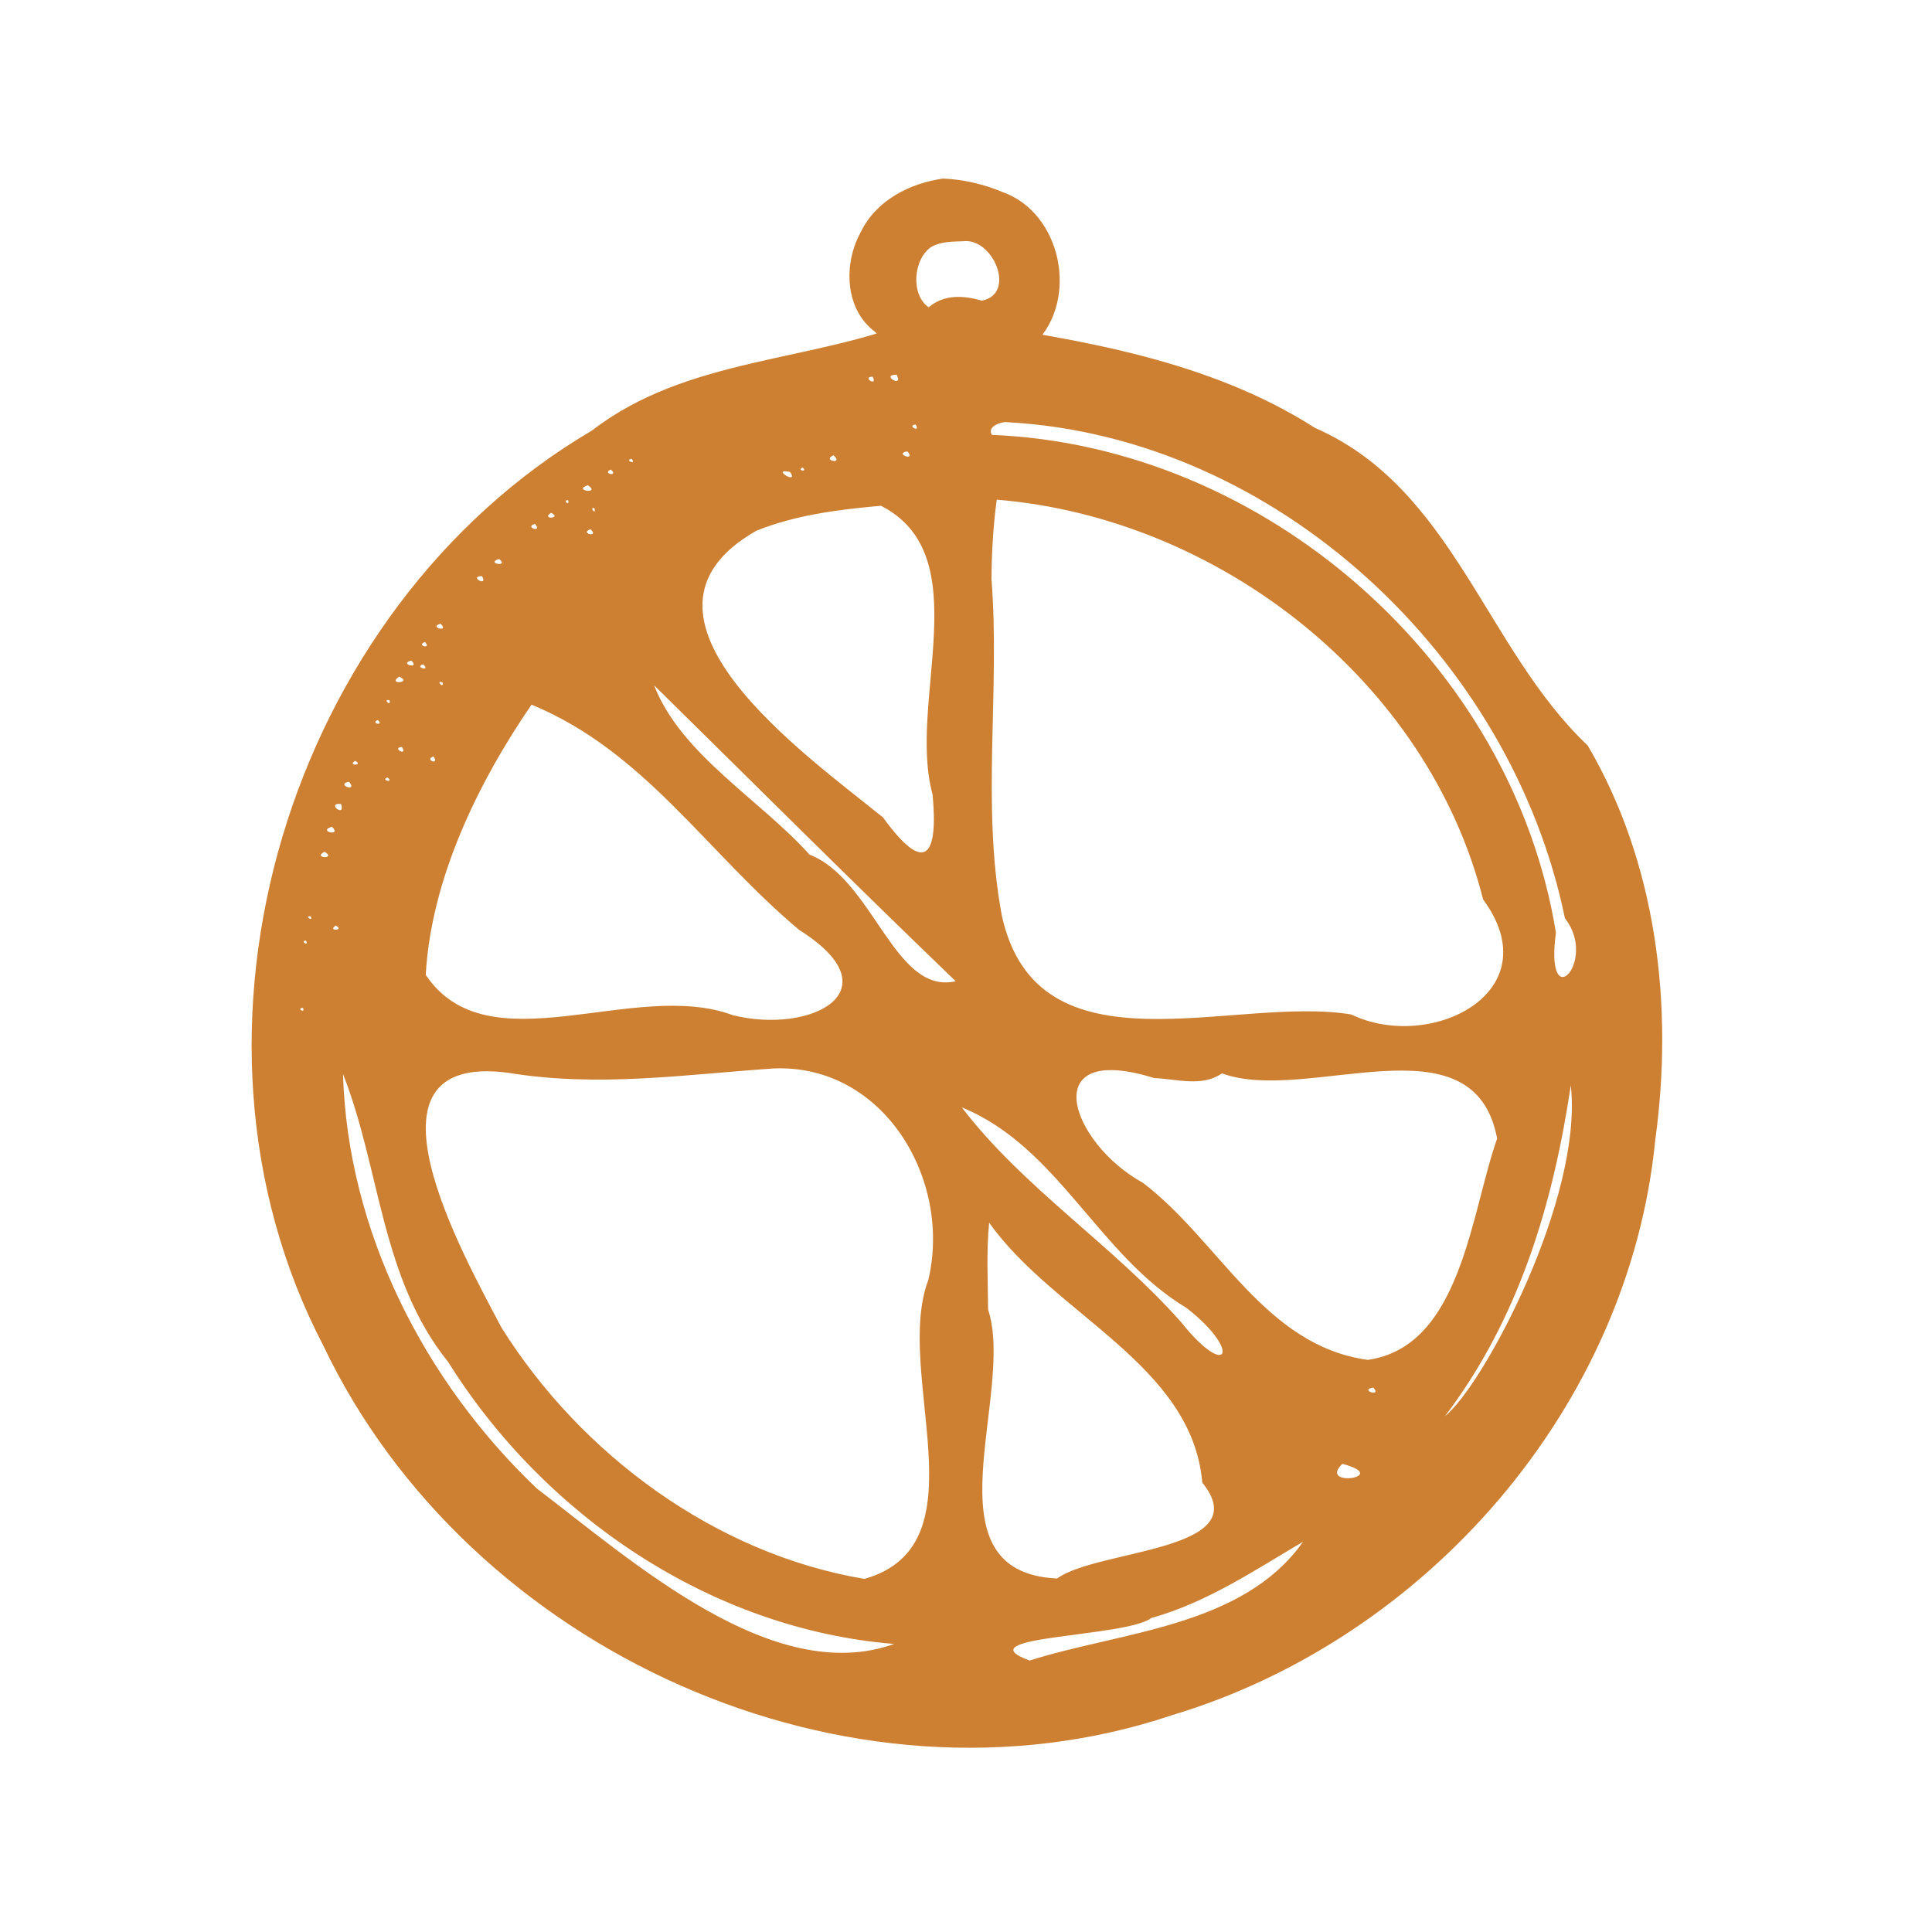
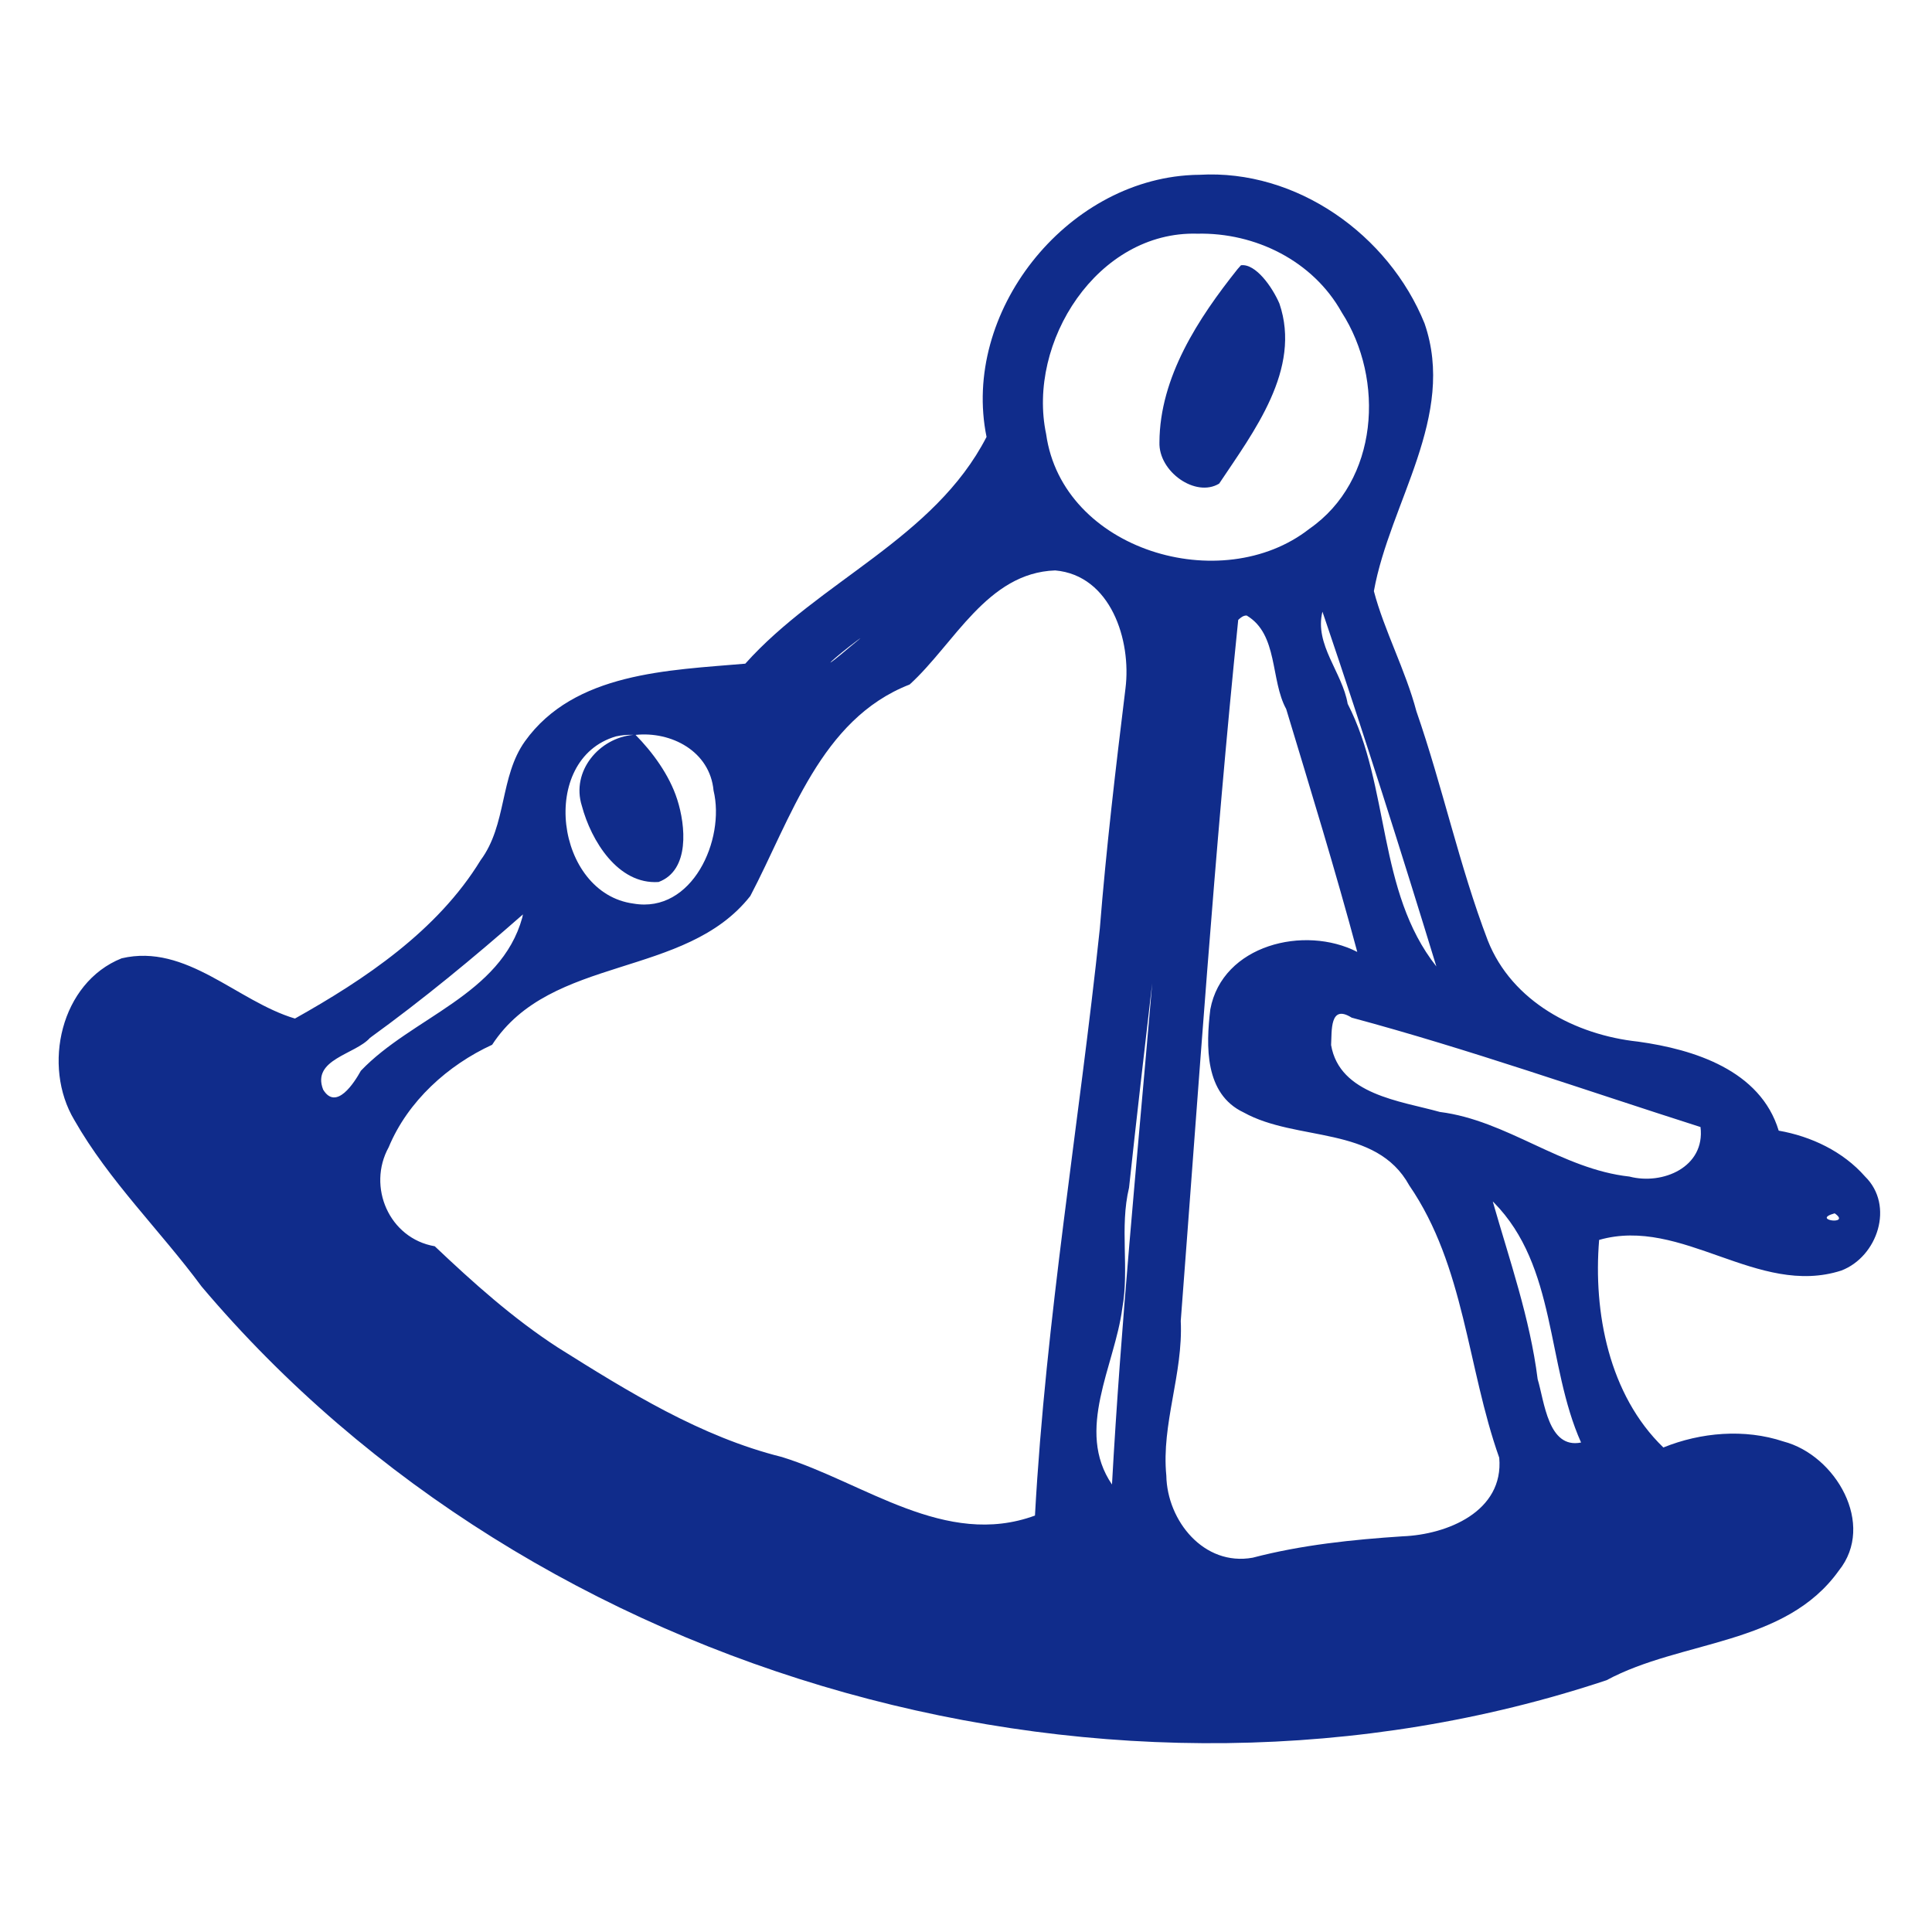
- <svg xmlns="http://www.w3.org/2000/svg" width="700" height="700" viewBox="0 0 700 700" id="svg2" version="1.1">
+ <svg xmlns="http://www.w3.org/2000/svg" width="360" height="360" viewBox="0 0 360 360" id="svg2" version="1.1">
  <defs id="defs4" />
-   <g id="layer1" transform="translate(0,-352.3622)">
-     <path id="path4157" style="fill:#cd7f32;fill-opacity:1" d="m 333.264,467.707 c -38.87,16.088 -84.163,13.876 -118.813,40.669 -109.946,64.652 -156.728,217.609 -97.315,331.516 52.665,110.643 190.298,173.281 307.566,133.894 92.247,-27.733 165.551,-111.704 175.03,-208.405 6.681,-48.516 0.602,-100.167 -24.474,-142.907 -37.007,-35.01 -48.73,-93.189 -98.765,-115.048 -38.385,-24.571 -84.866,-31.925 -127.798,-38.395 -5.153,0.196 -10.47,0.389 -15.431,-1.325 z m -8.393,20.436 c 2.728,5.154 -6.123,-0.1 0,0 z m -8.693,0.717 c 2.06,3.919 -4.232,0.01 0,0 z m 48.717,16.465 c 97.668,5.312 182.672,85.161 202.096,179.709 12.18,15.473 -7.442,36.284 -3.255,5.258 -15.829,-97.839 -105.314,-176.363 -204.339,-180.359 -2.065,-3.114 3.802,-4.957 5.499,-4.608 z m -33.18,0.855 c 2.089,3.249 -3.381,0.333 0,0 z m -2.963,9.711 c 3.396,3.837 -5.092,0.856 0,0 z M 302,517.324 c 3.951,3.46 -4.439,1.942 0,0 z m -73.135,1.289 c 1.979,2.372 -2.884,0.486 0,0 z m 61.979,3.176 c 1.973,1.91 -2.492,0.87 0,0 z m -69.527,0.686 c 3.146,2.753 -3.524,1.559 0,0 z m 64.934,0.885 c 3.419,5.022 -7.398,-1.549 0,0 z m -73.27,4.816 c 4.952,3.297 -5.756,1.99 0,0 z m 148.168,5.225 c 80.515,6.653 156.169,65.58 176.208,144.843 24.734,33.646 -19.051,55.491 -47.778,41.687 -42.523,-7.099 -113.646,23.25 -126.597,-35.844 -7.507,-40.151 -0.571,-81.352 -3.754,-121.96 0.09,-9.601 0.593,-19.212 1.921,-28.727 z m -155.32,0.178 c 0.842,2.405 -2.335,0.023 0,0 z m 113.35,2.031 c 35.473,18.041 9.461,71.183 18.711,104.564 2.092,22.369 -2.583,29.556 -17.943,8.382 -27.338,-22.249 -100.047,-73.136 -45.891,-103.902 14.314,-5.755 29.868,-7.687 45.122,-9.044 z m -103.859,0.834 c 0.994,2.876 -2.082,-0.327 0,0 z m -15.643,1.711 c 4.224,2.14 -3.949,2.537 0,0 z m -5.881,4.037 c 3.052,3.388 -4.082,1.187 0,0 z m 20.148,1.908 c 3.483,3.248 -4.251,1.497 0,0 z m -33.094,10.807 c 3.819,3.132 -5.219,1.516 0,0 z m -6.23,6.201 c 2.474,4.159 -5.074,0.05 0,0 z m -15.006,17.225 c 3.501,3.314 -4.582,1.33 0,0 z m -5.607,6.635 c 2.555,2.887 -3.549,1.197 0,0 z m -5.004,6.734 c 3.5,3.306 -4.726,1.24 0,0 z m 4.375,1.371 c 2.893,2.828 -3.601,0.928 0,0 z m -8.764,4.459 c 5.152,2.222 -4.543,3.032 0,0 z m 15.812,2.162 c 0.32,2.575 -2.837,-1.284 0,0 z m 76.549,0.943 c 36.378,35.807 72.503,71.873 109.301,107.25 -22.23,5.091 -29.763,-36.869 -52.96,-45.87 -18.154,-20.166 -46.558,-36.247 -56.34,-61.38 z m -95.83,5.449 c 0.628,2.652 -2.72,-0.719 0,0 z m 51.441,1.578 c 41.021,16.949 63.334,53.44 96.979,81.637 35.047,22.02 4.342,37.945 -24.024,30.889 -35.814,-13.359 -88.621,19.114 -111.283,-14.598 1.924,-34.701 18.863,-69.541 38.328,-97.927 z m -55.707,5.58 c 2.519,2.36 -2.904,1.149 0,0 z m 8.729,9.762 c 2.424,3.64 -4.053,0.321 0,0 z m 11.479,3.438 c 2.323,3.461 -3.592,1.103 0,0 z m -28.42,1.586 c 3.355,1.694 -3.118,1.953 0,0 z m 11.82,6.035 c 2.436,2.311 -2.92,0.816 0,0 z m -14.016,1.557 c 3.453,4.073 -5.245,0.93 0,0 z m -2.895,8.053 c 1.728,5.315 -5.682,-0.629 0,0 z m -3.318,8.225 c 3.915,3.73 -5.516,1.672 0,0 z m -2.658,9.068 c 4.602,2.824 -4.706,2.364 0,0 z m -5.047,23.379 c 1.184,2.279 -2.606,-0.226 0,0 z m 9.107,3.369 c 3.508,1.841 -3.317,2.124 0,0 z m -10.787,5.477 c 1.339,2.389 -2.516,-0.037 0,0 z m -1.889,16.842 -0.111,0.558 0.111,-0.558 z m 0.789,7.51 c 1.002,2.328 -2.64,-0.015 0,0 z m 170.555,21.938 c 39.952,-1.64 64.614,40.377 56.024,76.625 -12.772,33.796 20.575,95.971 -23.158,108.32 -53.88,-9.047 -102.658,-44.981 -131.528,-91.103 -14.106,-26.811 -55.134,-99.785 2.378,-92.282 32.785,5.378 63.693,0.657 96.284,-1.561 z m 162.408,1.777 c 30.809,11.394 91.261,-21.387 99.705,23.603 -9.6,27.264 -13.041,75.405 -46.868,80.21 -37.468,-5.133 -53.877,-43.22 -81.474,-64.156 -26.387,-14.525 -38.924,-51.348 4.102,-37.952 8.044,0.313 17.306,3.353 24.535,-1.705 z m -318.467,0.23 c 13.591,34.341 13.611,73.915 38.122,104.355 34.876,55.794 95.307,96.79 161.581,102.151 C 280.14,963.68 229.632,918.389 194.486,891.662 153.59,852.7 125.987,798.458 124.27,741.488 Z m 444.861,4.092 c 4.53,41.046 -31.82,108.961 -45.629,119.939 27.036,-35.59 39.298,-77.486 45.629,-119.939 l 0,0 z m -220.678,7.99 c 34.926,14.256 49.512,53.589 81.422,72.661 20.213,15.733 15.002,26.378 -1.87,5.252 -24.662,-27.946 -56.871,-48.334 -79.552,-77.913 z m 9.939,41.787 c 23.61,33.298 73.562,51.523 77.217,94.181 20.289,24.999 -37.992,24.021 -52.601,34.75 -48.552,-2.259 -14.948,-66.924 -25.007,-97.483 -0.064,-10.481 -0.662,-20.995 0.39,-31.449 z m 139.203,59.744 c 3.283,3.681 -5.393,0.888 0,0 z m -11.225,27.631 c 18.25,4.837 -9.166,8.82 0,0 z m -14.229,28.221 c -21.941,31.009 -66.039,32.512 -99.082,43.061 -24.539,-9.042 34.891,-8.361 44.126,-15.429 20.058,-5.603 37.238,-17.194 54.956,-27.632 z M 341.686,417.061 c -12.178,1.733 -24.289,7.938 -29.819,19.41 -6.317,11.411 -5.888,27.988 5.317,36.231 4.827,5.621 12.558,12.374 19.749,6.102 6.735,-2.281 14.199,1.08 21.224,-1.582 -0.799,11.733 13.813,6.735 16.847,-0.479 16.013,-15.918 9.626,-47.338 -11.914,-54.851 -6.782,-2.834 -14.056,-4.522 -21.404,-4.831 z m 7.182,22.711 c 10.975,-1.44 19.538,19.108 6.869,21.522 -6.846,-1.949 -13.69,-2.32 -19.259,2.401 -6.639,-4.516 -5.633,-17.681 1.165,-22.023 3.439,-1.799 7.447,-1.768 11.226,-1.9 z" />
+   <g id="layer1" transform="translate(0,-692.3622)">
+     <path style="fill:#102c8b;fill-opacity:1" d="m 222.119,724.971 c -23.606,1.118 -43.009,25.645 -38.291,48.803 -9.76,18.956 -31.139,26.803 -44.955,42.254 -14.282,1.237 -31.837,1.601 -41.057,14.463 -4.711,6.607 -3.345,15.54 -8.264,22.162 -8.033,13.152 -21.603,22.221 -34.592,29.5 -10.802,-3.211 -20.226,-14.062 -32.295,-11.223 -11.359,4.531 -14.859,20.062 -8.805,30.15 6.488,11.376 15.96,20.523 23.698,31 62.172,73.622 170.441,103.775 261.8,73.365 13.935,-7.511 33.28,-6.417 43.275,-20.414 6.936,-8.619 -0.599,-21.532 -10.305,-24.068 -7.26,-2.42 -15.423,-1.703 -22.385,1.117 -10.153,-9.812 -13.085,-25.205 -11.967,-38.678 15.46,-4.431 29.534,10.719 45.113,5.713 6.764,-2.568 9.957,-12.117 4.434,-17.529 -4.091,-4.665 -10.037,-7.486 -16.088,-8.543 -3.415,-11.253 -15.777,-15.145 -26.2,-16.589 -11.686,-1.246 -23.511,-7.452 -28.009,-18.851 -5.311,-13.93 -8.408,-28.611 -13.3,-42.704 -2.01,-7.62 -6.025,-15.123 -7.923,-22.388 2.97,-16.508 15.411,-32.591 9.441,-49.887 -6.695,-16.533 -23.856,-28.766 -41.992,-27.689 -0.446,-0.004 -0.891,0.022 -1.336,0.035 z m 0.979,10.936 c 10.808,-0.245 21.558,5.063 26.906,14.65 8.073,12.535 6.871,31.388 -6.008,40.332 -16.342,12.817 -46.027,4.034 -49.064,-17.639 -3.615,-17.128 9.57,-37.872 28.166,-37.344 z m 7.502,6.6 c -7.318,9.177 -14.499,20.135 -14.555,32.266 -0.187,5.478 6.749,10.37 11.129,7.701 6.415,-9.634 15.405,-21.307 11.225,-33.553 -1.322,-3.066 -4.419,-7.484 -7.163,-7.132 z m -33.98,56.145 c 10.354,0.912 14.226,13.014 13.096,21.986 -1.828,14.908 -3.59,29.822 -4.78,44.744 -3.853,36.419 -10.078,72.724 -12.085,109.383 -16.71,6.128 -31.81,-6.156 -47.156,-10.912 -15.097,-3.759 -28.642,-12.17 -41.736,-20.394 -8.382,-5.437 -15.815,-12.115 -22.948,-18.875 -8.511,-1.457 -12.635,-11.108 -8.586,-18.451 3.572,-8.61 11.069,-15.32 19.277,-19.094 10.958,-16.806 35.99,-12.293 48.107,-27.721 7.571,-14.377 13.083,-32.952 29.689,-39.408 8.318,-7.554 14.425,-20.822 27.121,-21.258 z m 50.244,8.998 c 7.27,21.41 14.301,43.613 20.783,64.799 -11.092,-14.035 -8.572,-33.461 -16.529,-48.945 -0.988,-5.873 -6.227,-10.994 -4.703,-17.164 l 0.324,0.946 z m -14.561,-0.594 c 5.899,3.494 4.393,12.014 7.361,17.424 4.546,15.028 9.202,30.18 13.243,45.261 -9.815,-5.05 -25.139,-1.321 -27.381,10.689 -0.817,6.785 -1.099,15.779 6.203,19.215 9.898,5.51 24.67,2.338 30.865,13.598 10.353,15.082 10.797,33.915 16.768,50.752 0.88,10.031 -9.725,14.316 -17.99,14.637 -9.238,0.604 -18.832,1.594 -27.943,3.982 -9.091,1.65 -15.951,-6.877 -16.102,-15.293 -0.951,-9.622 3.156,-18.958 2.688,-28.822 3.332,-43.542 6.266,-87.286 10.709,-130.625 0.424,-0.406 0.954,-0.85 1.58,-0.818 z m -73.859,5.797 c -5.179,4.405 -4.647,3.481 -0.104,-0.087 2.039,-1.557 3.116,-2.37 0.104,0.087 z m -40.395,16.436 c -6.384,0.532 -11.671,6.78 -9.627,13.24 1.719,6.459 6.726,14.695 14.299,14.18 5.866,-2.189 5.023,-10.541 3.48,-15.344 -1.45,-4.596 -4.7,-8.961 -7.777,-12.066 6.637,-0.696 13.852,3.026 14.537,10.369 2.21,9.155 -3.969,22.958 -14.912,21.066 -14.559,-1.916 -17.775,-26.908 -3.279,-31.156 1.075,-0.234 2.18,-0.332 3.279,-0.289 z M 97.324,863.328 c -3.998,14.46 -20.576,18.588 -30.08,28.553 -1.228,2.214 -4.604,7.532 -7.035,3.506 -2.188,-5.643 6.012,-6.551 8.733,-9.635 9.894,-7.163 19.325,-14.945 28.499,-23.004 z m 117.066,15.826 c -2.576,29.925 -5.528,59.828 -7.188,89.822 -6.909,-10.119 0.515,-22.113 1.914,-32.797 1.347,-7.499 -0.523,-15.041 1.265,-22.514 1.357,-12.7 2.849,-25.361 4.307,-38.05 z m 37.473,2.832 c 21.854,5.88 43.381,13.489 65,20.381 0.909,7.488 -7.065,10.845 -13.238,9.232 -12.677,-1.385 -22.773,-10.454 -35.328,-12.041 -7.285,-2.041 -18.686,-3.221 -20.266,-12.467 0.15,-2.617 -0.282,-7.7 3.832,-5.105 z m 26.49,34.441 c 11.767,11.923 9.773,30.236 16.256,44.727 -6.156,1.244 -6.837,-7.688 -8.088,-11.791 -1.435,-11.388 -5.231,-22.145 -8.365,-33.117 z m 63.51,2.021 c 3.237,2.263 -4.566,1.263 0,0 z" id="path4163" />
  </g>
</svg>
